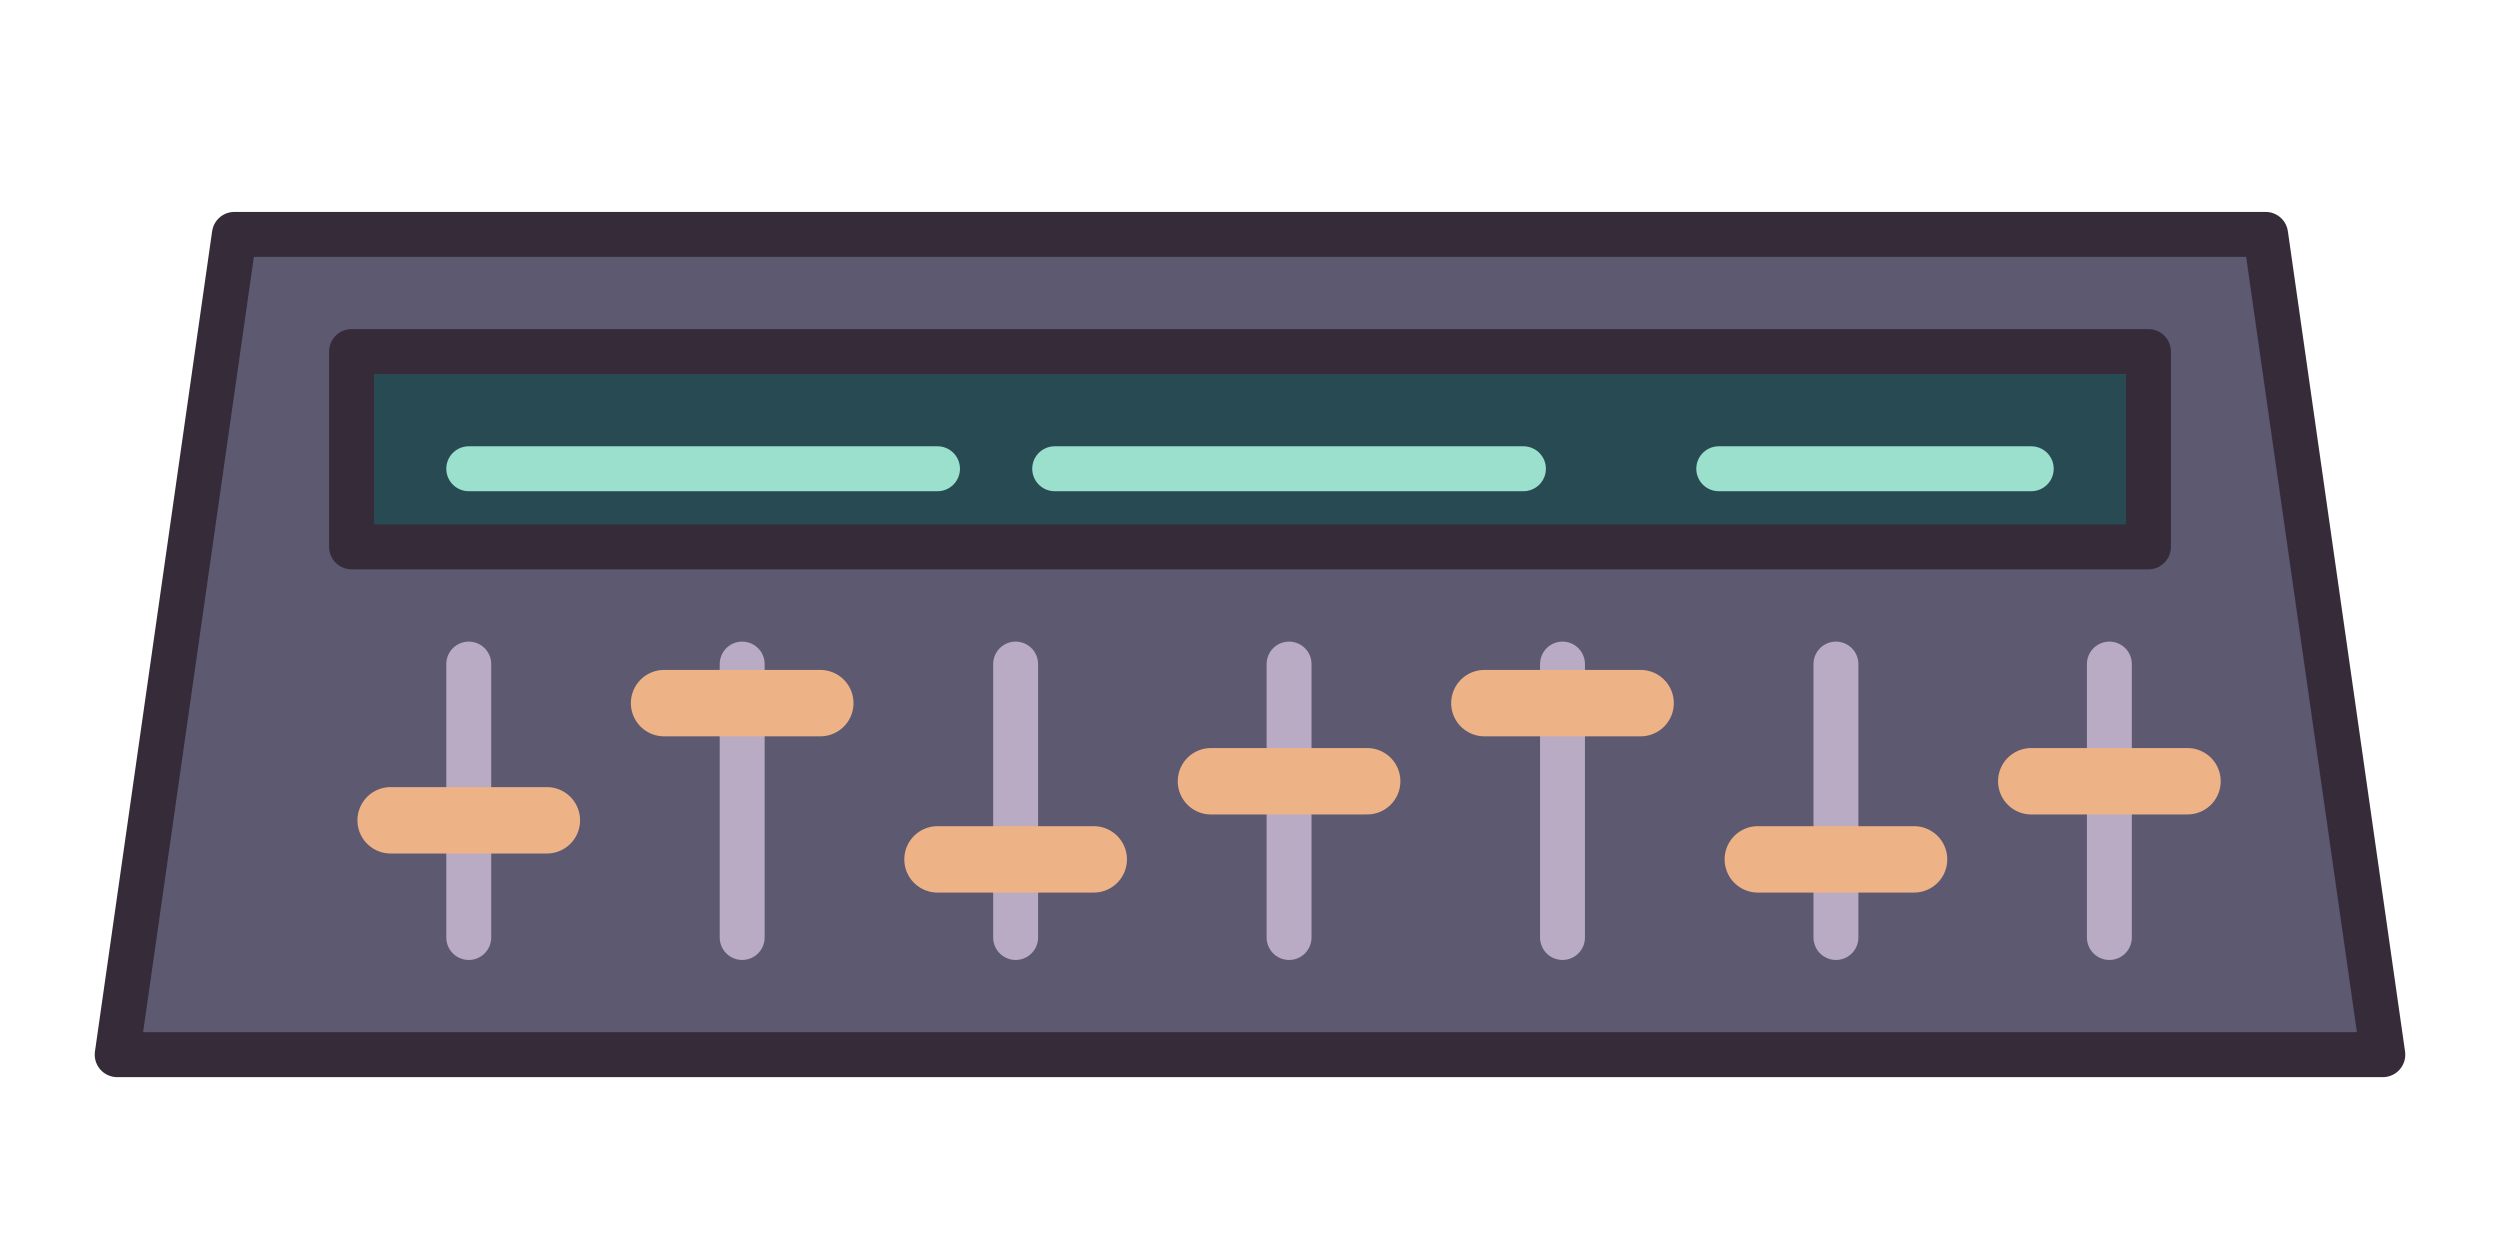
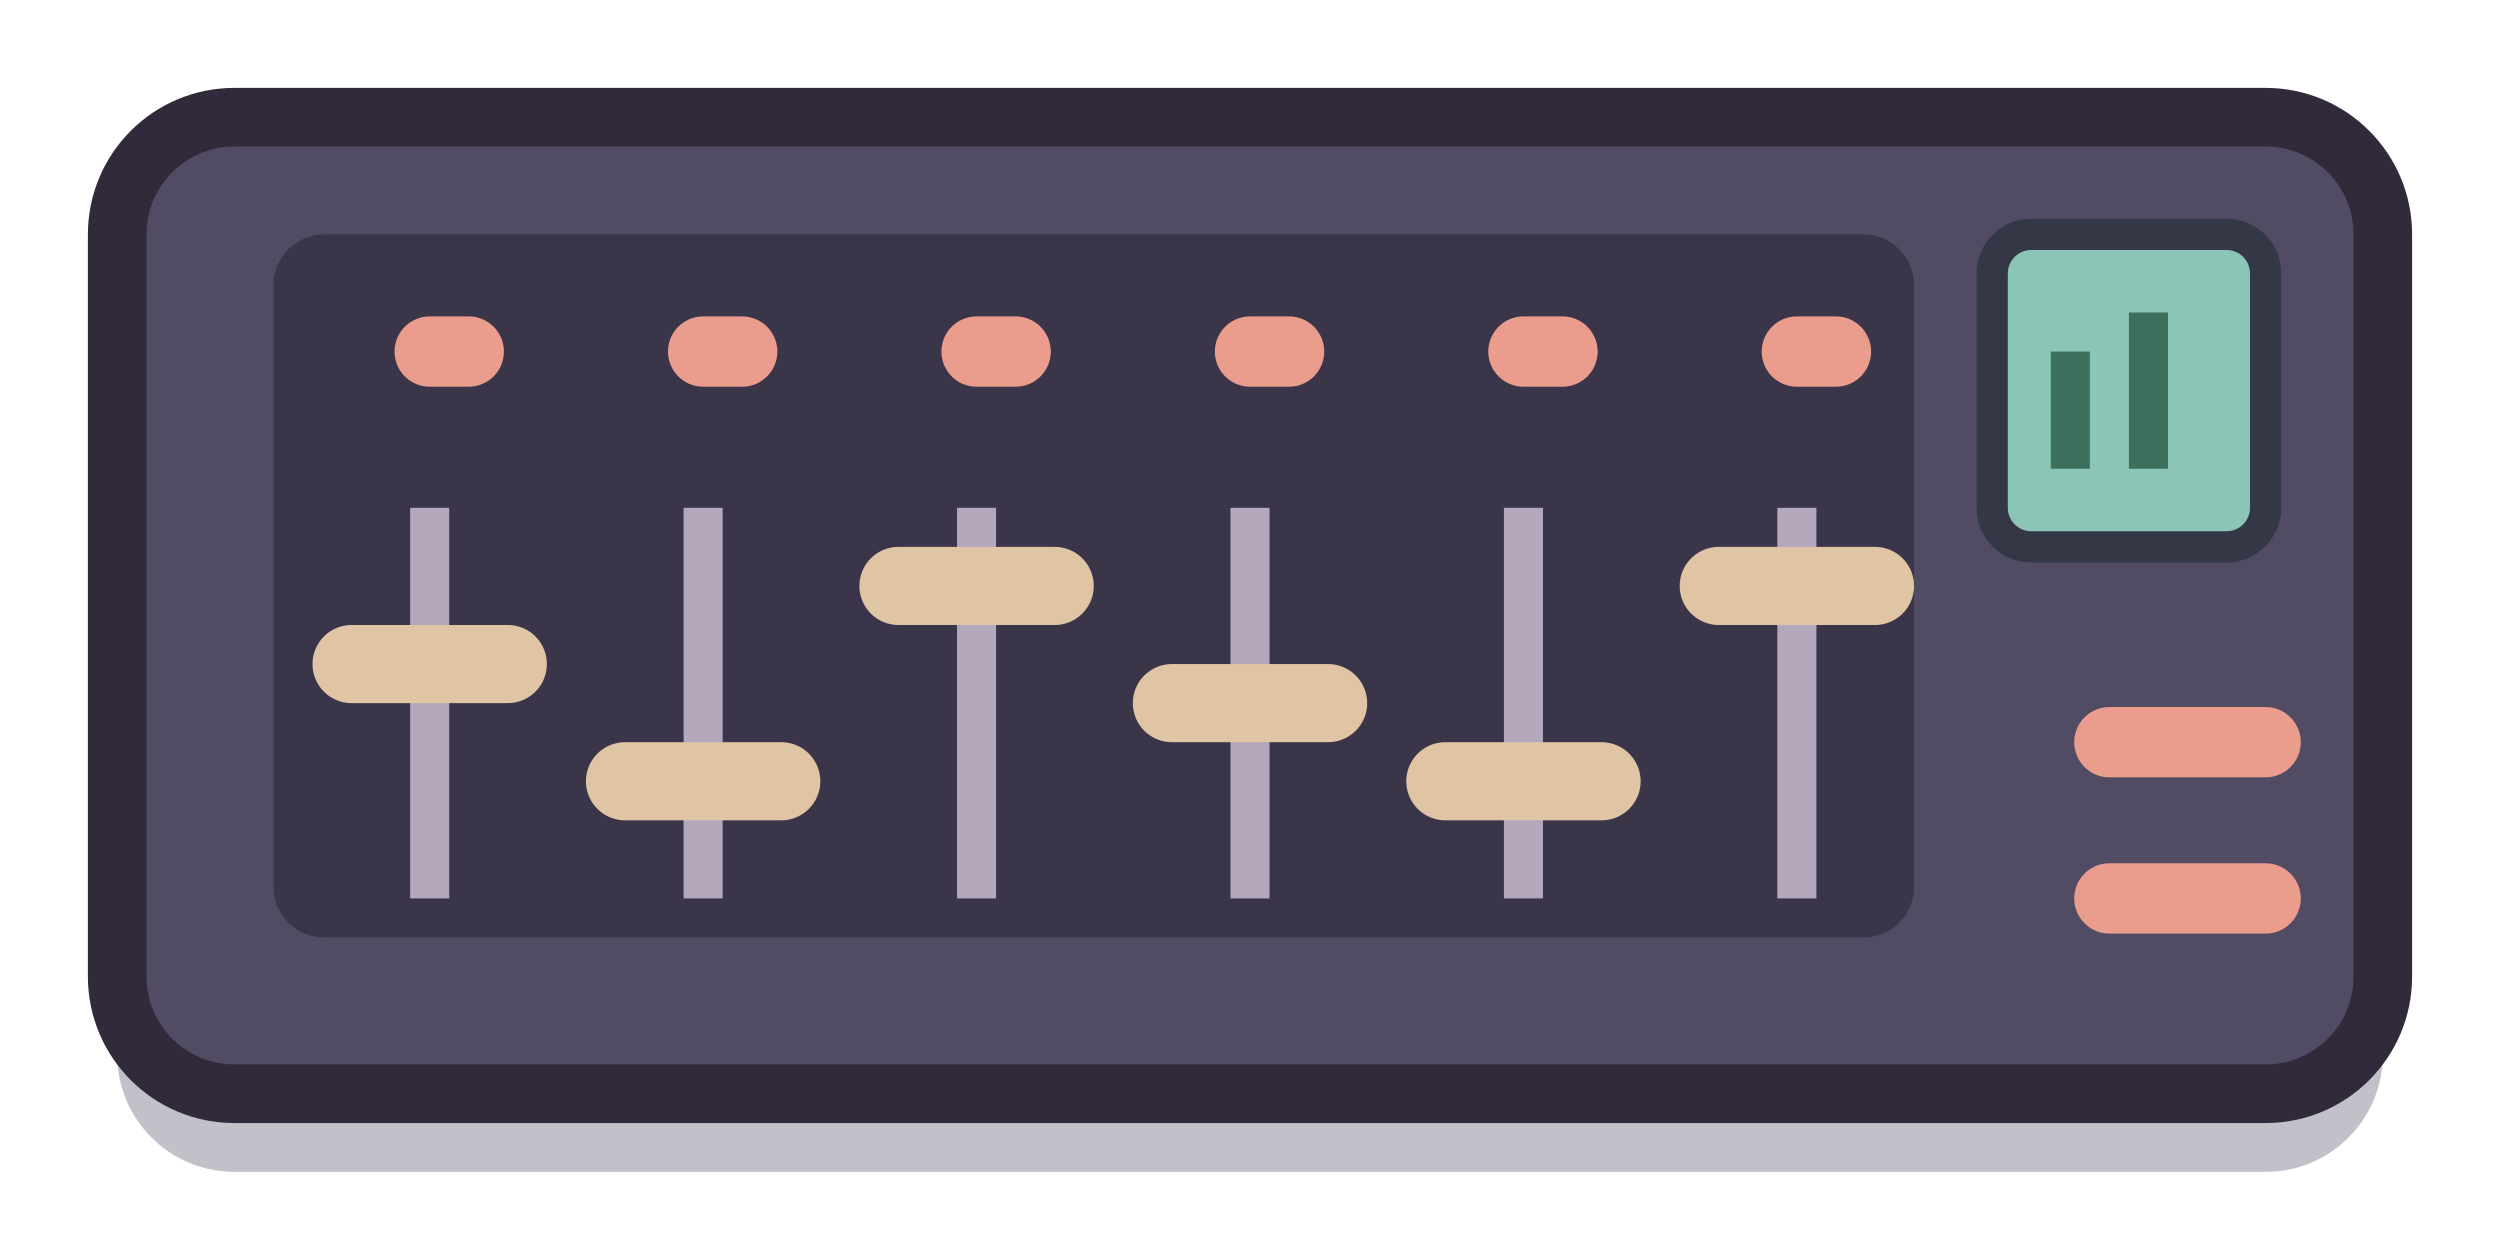
<svg xmlns="http://www.w3.org/2000/svg" viewBox="0 0 64 32">
-   <g stroke="#352b39" stroke-width="1.15" stroke-linecap="round" stroke-linejoin="round">
-     <path d="M6 6h52l3 21H3z" fill="#5c5971" />
-     <path d="M9 9h46v5H9z" fill="#284b53" />
-     <path d="M12 12h12m3 0h12m5 0h8" stroke="#9bdfcd" />
-     <path d="M12 17v7m7-7v7m7-7v7m7-7v7m7-7v7m7-7v7m7-7v7" stroke="#b8abc3" />
-     <path d="M10 21h4m3-3h4m3 4h4m3-2h4m3-2h4m3 4h4m3-2h4" stroke="#edb386" stroke-width="1.7" />
-   </g>
+   <rect x="3" y="5" width="58" height="25" rx="3" fill="#342d45" opacity=".3" />
+   <rect x="3" y="3" width="58" height="25" rx="3" fill="#514b64" stroke="#302a3b" stroke-width="1.5" />
+   <rect x="7" y="6" width="42" height="18" rx="1.3" fill="#3a3548" />
+   <rect x="51" y="6" width="7" height="8" rx="1" fill="#8ac5b7" stroke="#343746" stroke-width=".8" />
+   <path d="M53 12v-3m2 3V8" stroke="#3c705d" stroke-width="1" />
+   <path d="M11 13v10m7-10v10m7-10v10m7-10v10m7-10v10m7-10v10" stroke="#b3a8bc" stroke-width="1" />
+   <path d="M9 17h4m3 3h4m3-5h4m3 3h4m3 2h4m3-5h4" stroke="#e0c5a4" stroke-width="2" stroke-linecap="round" />
+   <path d="M11 9h1m6 0h1m6 0h1m6 0h1m6 0h1m6 0h1m7 10h4m-4 4h4" stroke="#ea9c8d" stroke-width="1.8" stroke-linecap="round" />
</svg>
